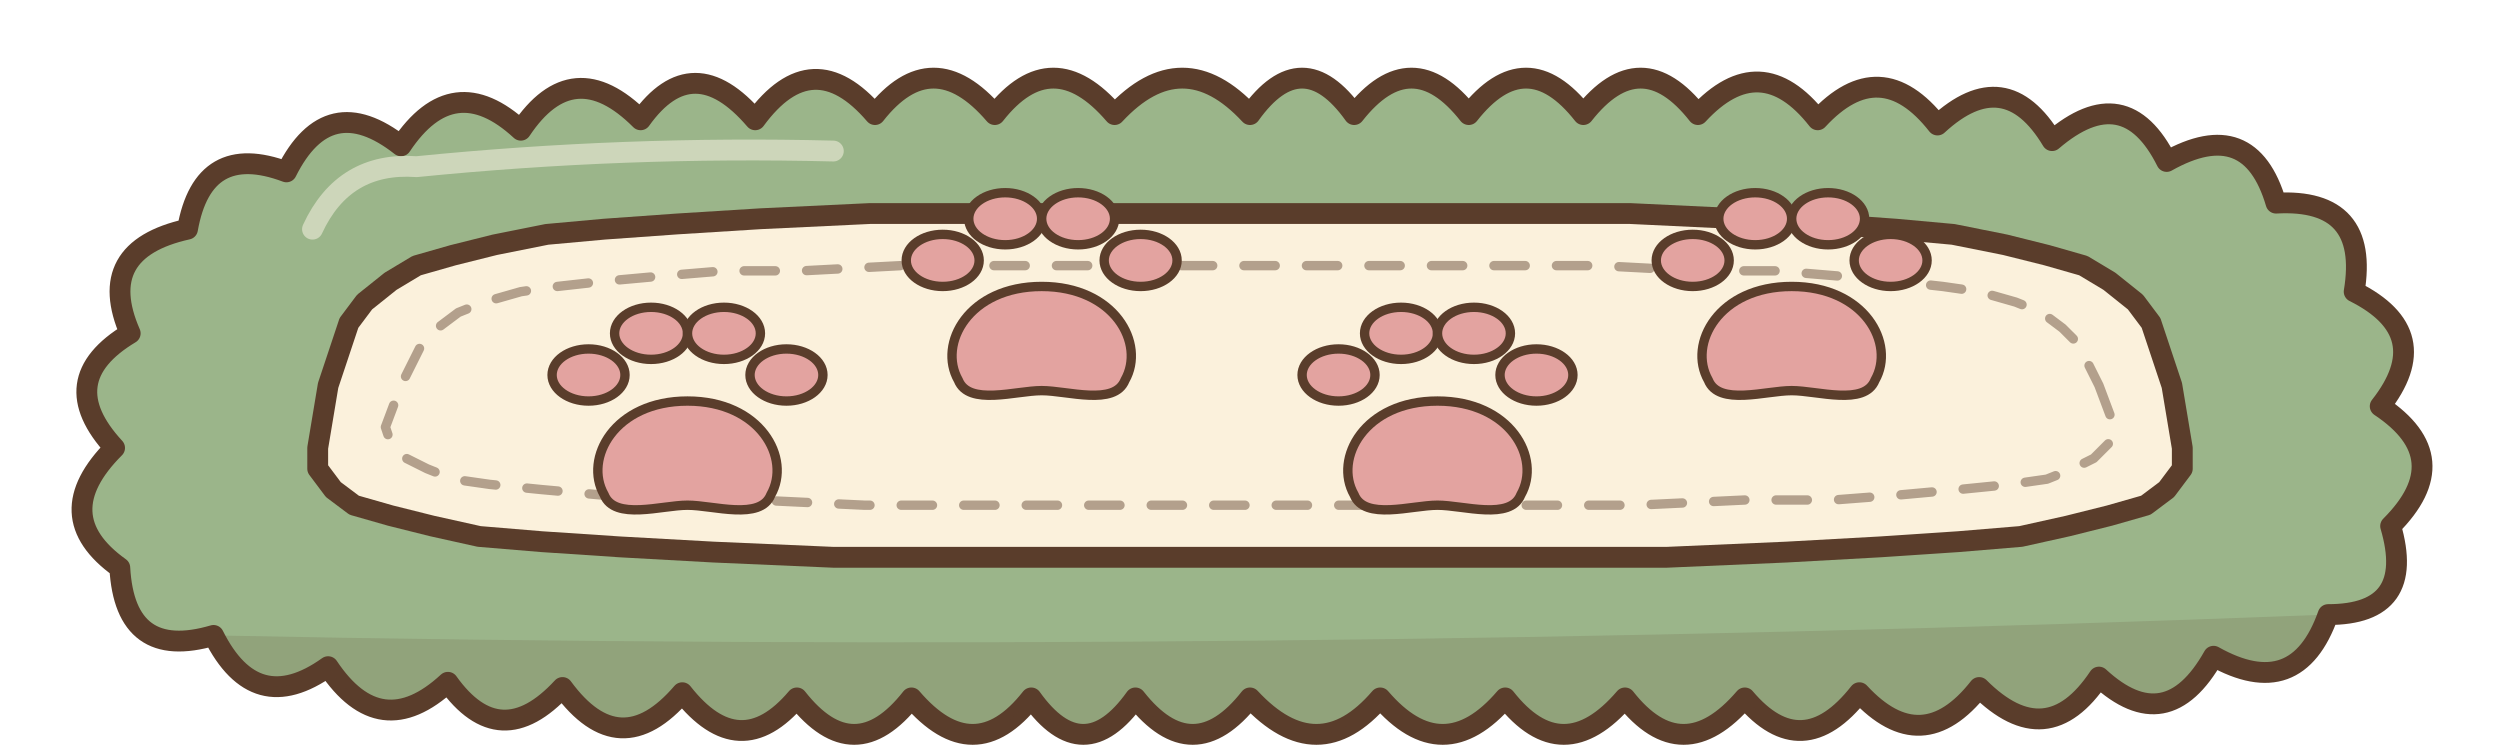
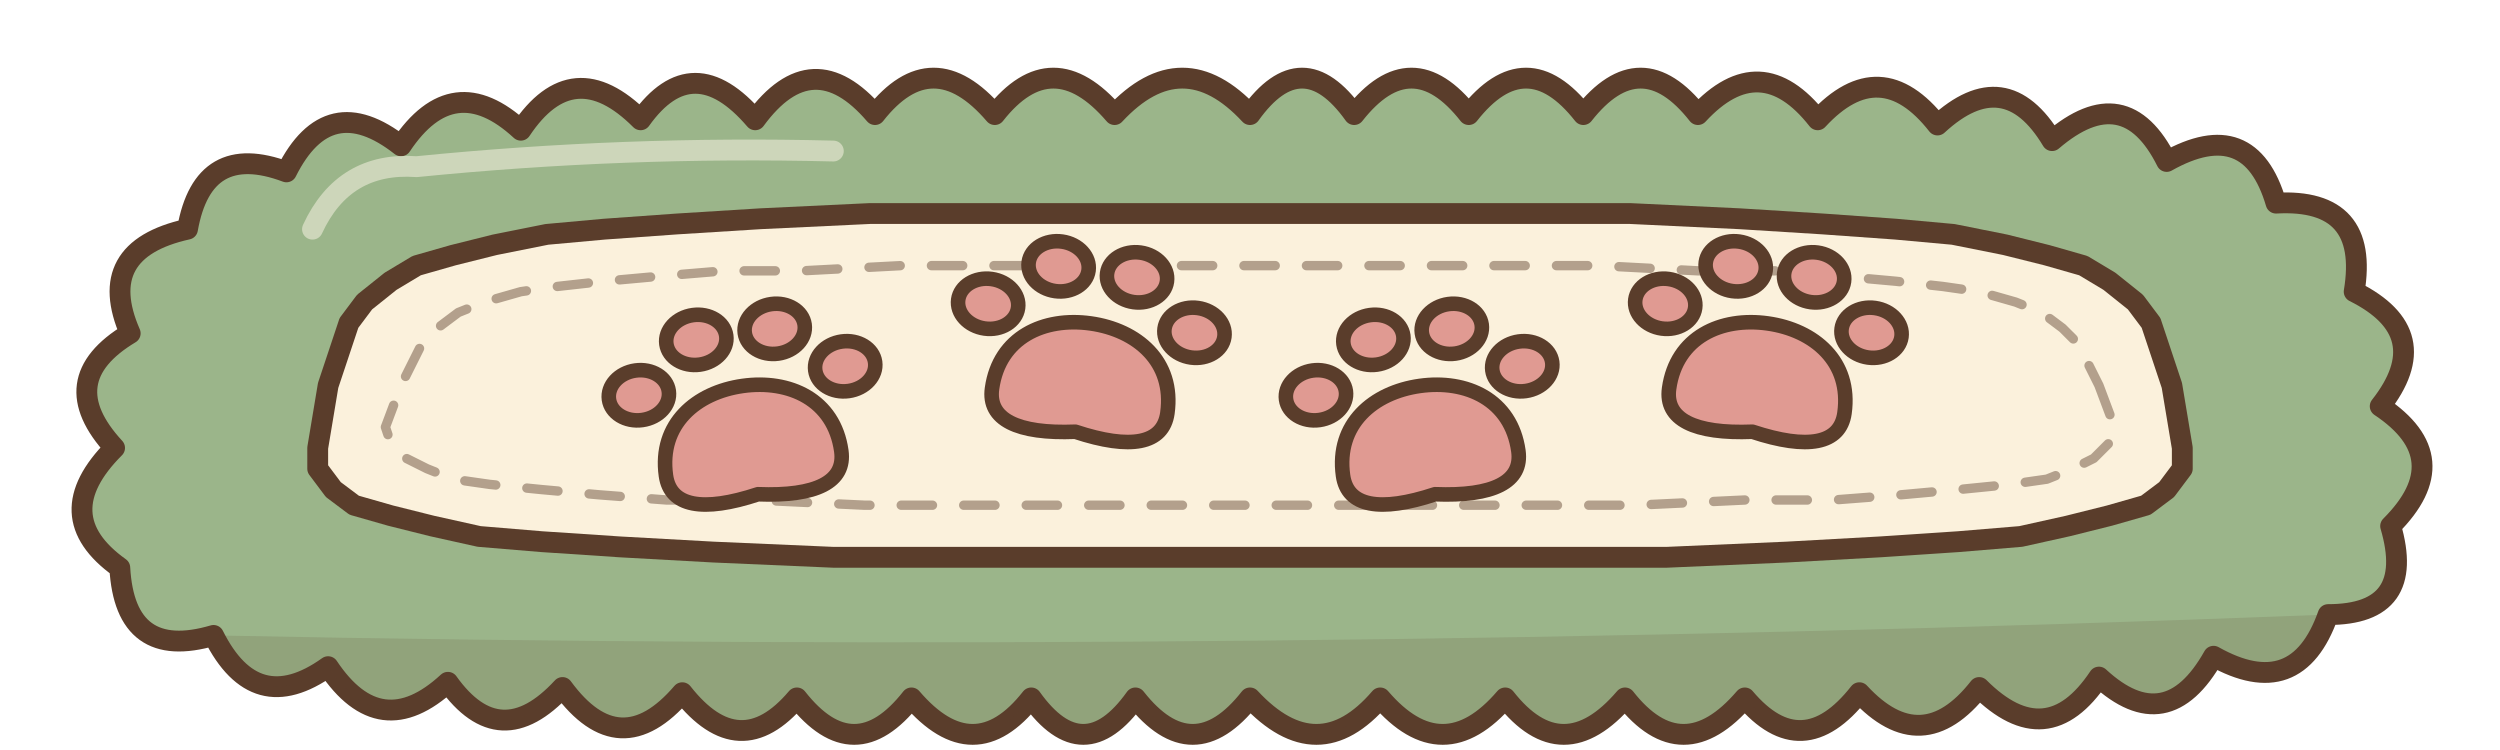
<svg xmlns="http://www.w3.org/2000/svg" viewBox="0 0 240 72">
  <g stroke="#5a3d2b" stroke-width="2" stroke-linecap="round" stroke-linejoin="round">
    <path d="M228.5 39Q236 44 229.5 50.5Q232 59 223.5 59Q220.5 67.5 212.5 63Q208 71 201.5 65Q196.5 72.5 190 66Q184.5 73 178.5 66.5Q173 73.5 167.5 67Q161.5 74 156 67Q150 74 144.5 67Q138.5 74 132.5 67Q126.5 74 120 67Q114.5 74 109 67Q104 74 99 67Q93.5 74 87.5 67Q82 74 76.5 67Q71 73.5 65.5 66.5Q59.5 73.5 54 66Q48 72.5 43 65.5Q36.5 71.5 31.5 64Q24.5 69 20.5 61Q12 63.5 11.5 54.5Q4.5 49.5 11 43Q5 36.5 12.5 32Q9 24 18 22Q19.5 13.5 27.5 16.5Q31.5 8.5 38.5 14Q43.5 6.5 50 12.5Q55 5 61.5 11.5Q66.5 4.5 72.5 11.5Q78 4 84 11Q89.5 4 95.5 11Q101 4 107 11Q113.5 4 120 11Q125 4 130 11Q135.5 4 141 11Q146.5 4 152 11Q157.5 4 163 11Q169 4.5 174.5 11.5Q180.5 5 186 12Q192.5 6 197 13.5Q204 7.5 208 15.5Q216 11 218.5 19.5Q227.5 19 226 28Q234 32 228.5 39z" fill="#9bb58a" />
    <path d="M223.5 59Q220.5 67.5 212.5 63Q208 71 201.5 65Q196.5 72.5 190 66Q184.5 73 178.5 66.5Q173 73.5 167.5 67Q161.5 74 156 67Q150 74 144.5 67Q138.5 74 132.5 67Q126.5 74 120 67Q114.5 74 109 67Q104 74 99 67Q93.5 74 87.5 67Q82 74 76.5 67Q71 73.5 65.5 66.5Q59.5 73.5 54 66Q48 72.5 43 65.5Q36.5 71.5 31.5 64Q24.5 69 20.5 61Q120 63 223.5 59z" fill="#5a3d2b" opacity=".16" stroke="none" />
    <path d="M30 22Q33 15.5 40 16Q60 14 80 14.5" fill="none" stroke="#fff8ea" stroke-width="2" opacity=".5" />
    <path d="M208.5 37L209.5 43L209.5 45L208 47L206 48.5L202.5 49.5L198.5 50.5L194 51.5L188 52L180.5 52.5L171.5 53L160 53.5L143.5 53.5L96.5 53.5L80 53.5L68.5 53L59.5 52.5L52 52L46 51.5L41.5 50.5L37.5 49.5L34 48.5L32 47L30.5 45L30.5 43L31.5 37L33.5 31L35 29L37.5 27L40 25.5L43.5 24.5L47.5 23.5L52.5 22.5L58 22L65 21.5L73 21L83.5 20.5L99 20.5L141 20.5L156.5 20.5L167 21L175 21.5L182 22L187.5 22.5L192.5 23.5L196.5 24.5L200 25.5L202.5 27L205 29L206.5 31z" fill="#fbf1dc" />
    <path d="M201.5 37L203 41L202.5 42.5L201 44L199 45L196.5 46L193 46.5L188 47L182.5 47.5L176 48L167.5 48L157 48.5L141.5 48.5L98.5 48.5L83 48.5L72.5 48L64 48L57.5 47.5L52 47L47 46.5L43.5 46L41 45L39 44L37.5 42.5L37 41L38.5 37L40.5 33L42 31.5L44 30L46.5 29L50 28L53.5 27.5L58 27L63.5 26.5L69.5 26L77 26L86.5 25.5L100.5 25.5L139.5 25.5L153.5 25.5L163 26L170.5 26L176.5 26.5L182 27L186.5 27.5L190 28L193.5 29L196 30L198 31.5L199.5 33z" fill="none" stroke-width=".9" stroke-dasharray="3 3" opacity=".45" />
-     <g fill="#e3a3a0" stroke-width=".9">
-       <path d="M66 38.5C73 38.5 76 44 74 47.5C73 50 68.5 48.5 66 48.5C63.5 48.5 59 50 58 47.5C56 44 59 38.5 66 38.5z" />
-       <ellipse cx="56.5" cy="36" rx="3.5" ry="2.5" />
-       <ellipse cx="62.5" cy="32" rx="3.5" ry="2.5" />
-       <ellipse cx="69.5" cy="32" rx="3.5" ry="2.5" />
-       <ellipse cx="75.5" cy="36" rx="3.5" ry="2.5" />
-       <path d="M100 27.5C107 27.5 110 33 108 36.5C107 39 102.5 37.5 100 37.5C97.5 37.5 93 39 92 36.5C90 33 93 27.5 100 27.5z" />
-       <ellipse cx="90.5" cy="25" rx="3.5" ry="2.5" />
-       <ellipse cx="96.5" cy="21" rx="3.5" ry="2.5" />
-       <ellipse cx="103.5" cy="21" rx="3.5" ry="2.5" />
-       <ellipse cx="109.5" cy="25" rx="3.5" ry="2.5" />
-       <path d="M138 38.5C145 38.5 148 44 146 47.5C145 50 140.5 48.5 138 48.5C135.5 48.5 131 50 130 47.5C128 44 131 38.5 138 38.5z" />
-       <ellipse cx="128.5" cy="36" rx="3.5" ry="2.5" />
-       <ellipse cx="134.5" cy="32" rx="3.5" ry="2.5" />
-       <ellipse cx="141.5" cy="32" rx="3.5" ry="2.5" />
-       <ellipse cx="147.5" cy="36" rx="3.5" ry="2.5" />
-       <path d="M172 27.5C179 27.5 182 33 180 36.5C179 39 174.5 37.5 172 37.5C169.5 37.5 165 39 164 36.5C162 33 165 27.5 172 27.5z" />
-       <ellipse cx="162.5" cy="25" rx="3.5" ry="2.5" />
-       <ellipse cx="168.5" cy="21" rx="3.5" ry="2.5" />
-       <ellipse cx="175.5" cy="21" rx="3.5" ry="2.5" />
-       <ellipse cx="181.5" cy="25" rx="3.5" ry="2.5" />
+     <g fill="#e09a92" stroke-width="1.4">
+       <g transform="translate(72 42) rotate(-8)">
+         <path d="M-8.5 2.5C-8.5-2.5-4.5-5 0-5S8.5-2.5 8.5 2.5C8.5 5.5 5.5 6.5 0 5.5C-5.5 6.5-8.5 5.5-8.5 2.5z" />
+         <ellipse cx="-10" cy="-5.5" rx="2.9" ry="2.4" />
+         <ellipse cx="-3.8" cy="-10" rx="2.9" ry="2.4" />
+         <ellipse cx="3.8" cy="-10" rx="2.9" ry="2.4" />
+         <ellipse cx="10" cy="-5.5" rx="2.9" ry="2.4" />
+       </g>
+       <g transform="translate(104 36) rotate(8)">
+         <path d="M-8.5 2.5C-8.5-2.5-4.5-5 0-5S8.5-2.5 8.5 2.5C8.5 5.5 5.5 6.5 0 5.5C-5.5 6.5-8.5 5.5-8.5 2.5z" />
+         <ellipse cx="-10" cy="-5.5" rx="2.9" ry="2.4" />
+         <ellipse cx="-3.8" cy="-10" rx="2.9" ry="2.4" />
+         <ellipse cx="3.8" cy="-10" rx="2.9" ry="2.4" />
+         <ellipse cx="10" cy="-5.5" rx="2.9" ry="2.4" />
+       </g>
+       <g transform="translate(137 42) rotate(-8)">
+         <path d="M-8.5 2.5C-8.5-2.5-4.5-5 0-5S8.5-2.5 8.5 2.5C8.5 5.5 5.5 6.5 0 5.5C-5.5 6.5-8.5 5.5-8.5 2.5z" />
+         <ellipse cx="-10" cy="-5.5" rx="2.9" ry="2.4" />
+         <ellipse cx="-3.8" cy="-10" rx="2.9" ry="2.4" />
+         <ellipse cx="3.8" cy="-10" rx="2.9" ry="2.4" />
+         <ellipse cx="10" cy="-5.5" rx="2.9" ry="2.4" />
+       </g>
+       <g transform="translate(169 36) rotate(8)">
+         <path d="M-8.5 2.5C-8.5-2.5-4.5-5 0-5S8.5-2.5 8.5 2.5C8.5 5.5 5.5 6.5 0 5.5C-5.5 6.5-8.5 5.5-8.5 2.5z" />
+         <ellipse cx="-10" cy="-5.5" rx="2.9" ry="2.4" />
+         <ellipse cx="-3.8" cy="-10" rx="2.9" ry="2.4" />
+         <ellipse cx="3.8" cy="-10" rx="2.9" ry="2.4" />
+         <ellipse cx="10" cy="-5.5" rx="2.9" ry="2.4" />
+       </g>
    </g>
  </g>
</svg>
